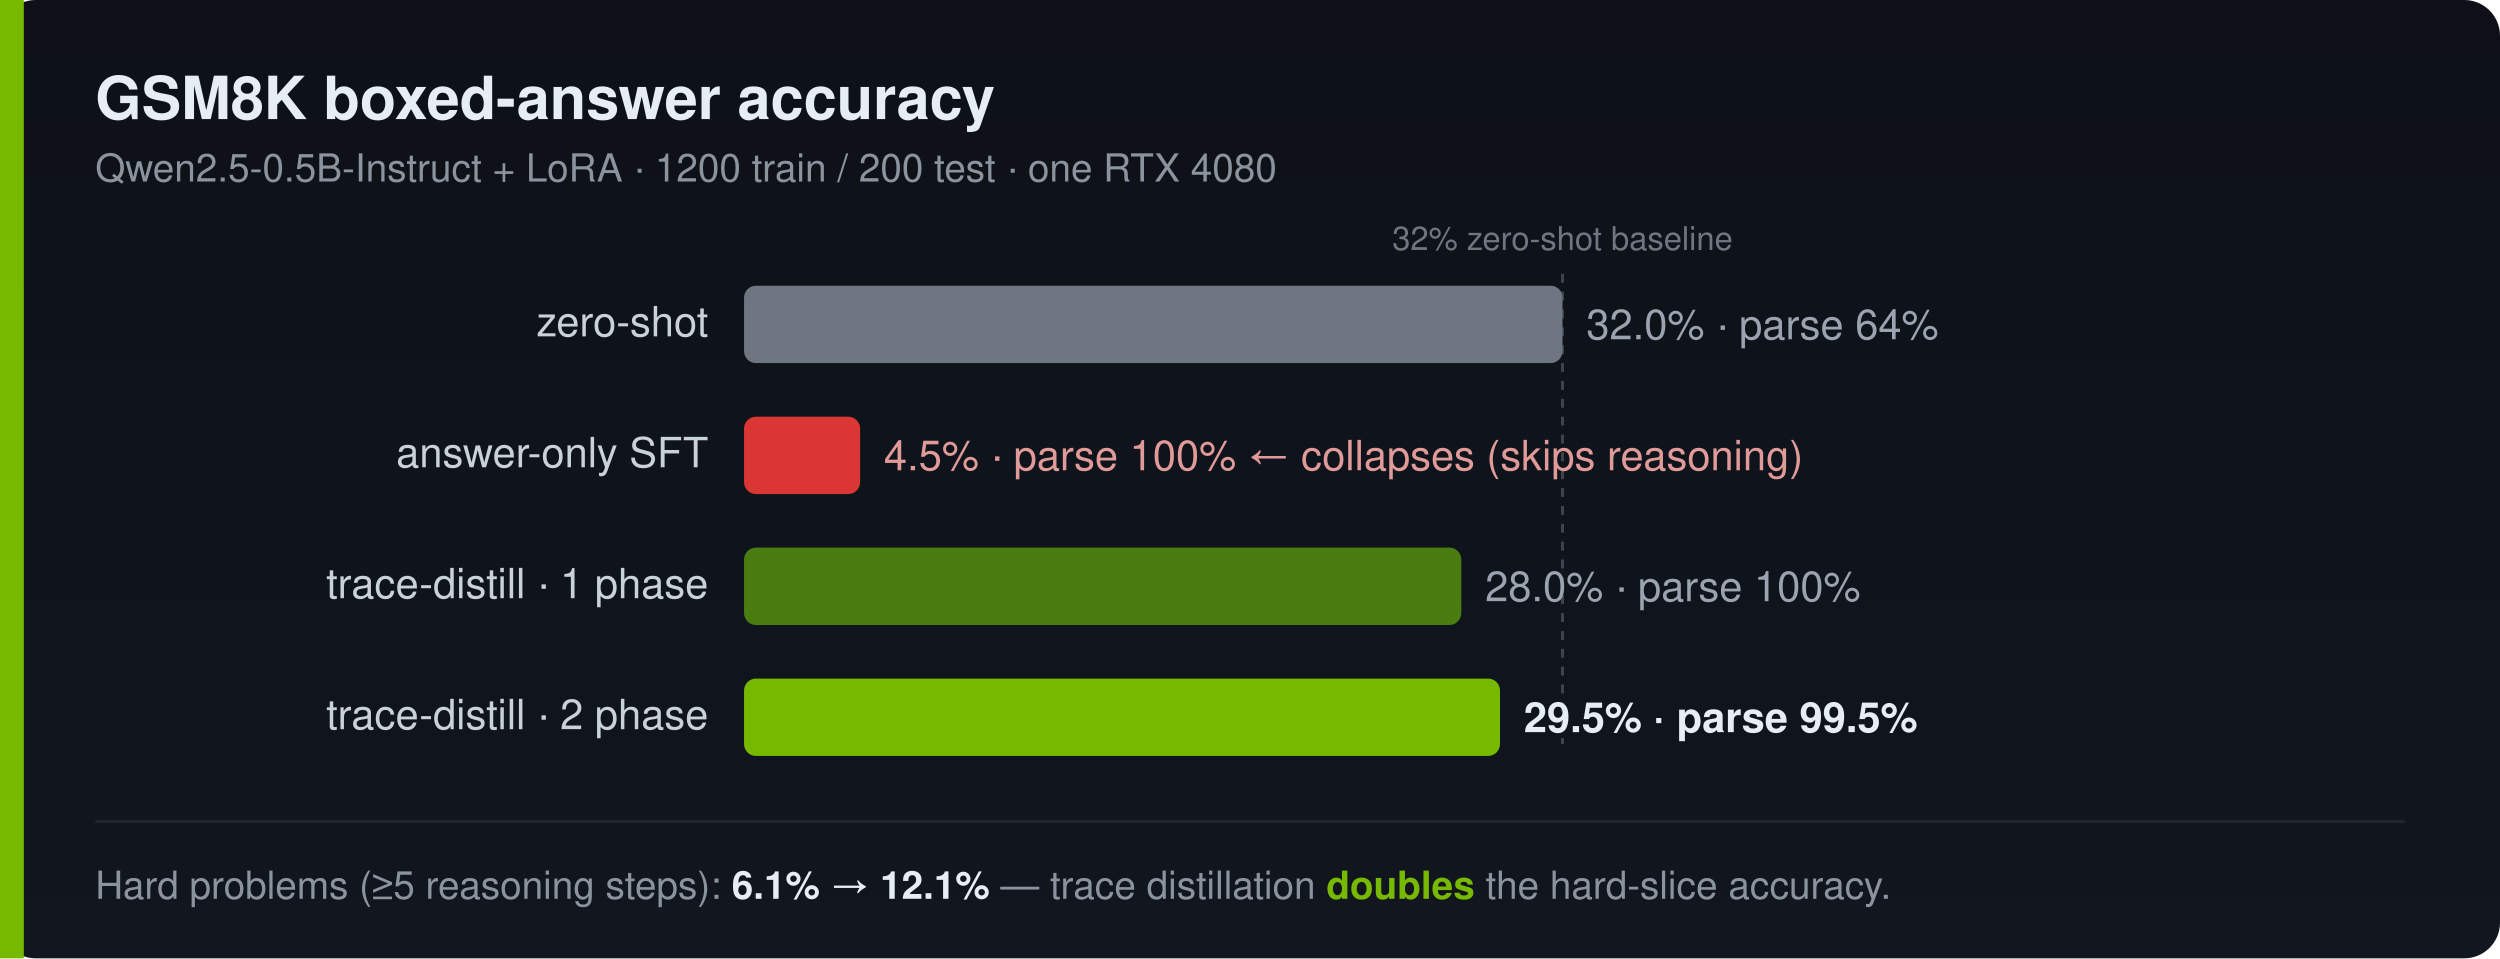
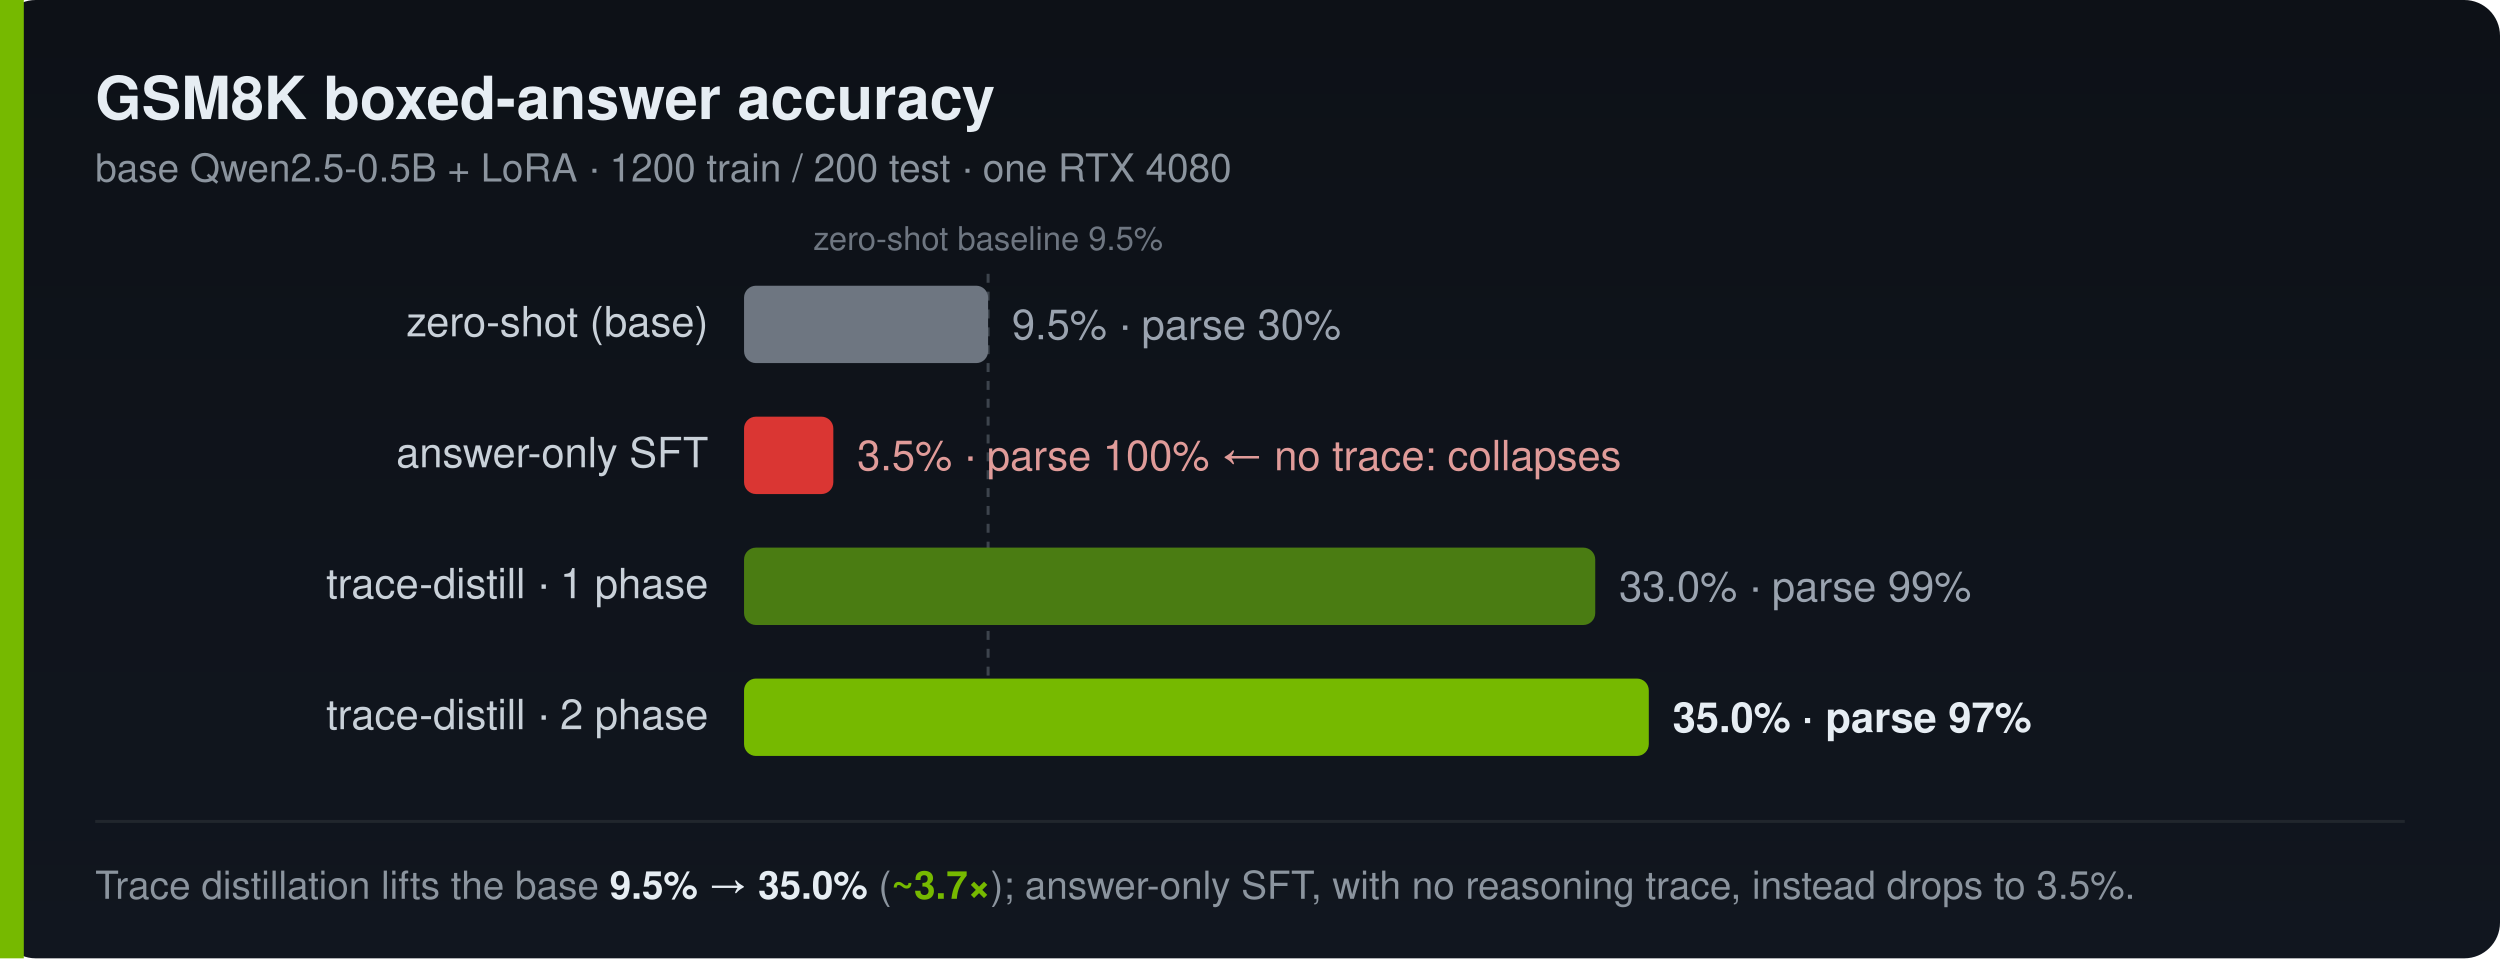
- <svg xmlns="http://www.w3.org/2000/svg" viewBox="0 0 840 322" role="img" aria-label="GSM8K boxed-answer accuracy: zero-shot 32%, answer-only SFT 4.5% (collapse), trace-distill 1-phase 28%, trace-distill 2-phase 29.5%. Trace distillation doubles hard-problem accuracy from 6.1% to 12.1%.">
+ <svg xmlns="http://www.w3.org/2000/svg" viewBox="0 0 840 322" role="img" aria-label="GSM8K boxed-answer accuracy on a base Qwen2.5-0.5B: zero-shot 9.5%, answer-only SFT 3.5% (collapse), trace-distill 1-phase 33.0%, trace-distill 2-phase 35.0%. Trace distillation lifts the base ~3.7x.">
  <defs>
    <linearGradient id="rbg" x1="0" y1="0" x2="0" y2="1">
      <stop offset="0" stop-color="#0d1117" />
      <stop offset="1" stop-color="#11161f" />
    </linearGradient>
  </defs>
  <rect width="840" height="322" rx="12" fill="url(#rbg)" />
  <rect x="0" y="0" width="8" height="322" fill="#76B900" />
  <text x="32" y="40" font-family="'Segoe UI', Helvetica, Arial, sans-serif" font-size="20" font-weight="700" fill="#e6edf3">GSM8K boxed-answer accuracy</text>
-   <text x="32" y="61" font-family="'Segoe UI', Helvetica, Arial, sans-serif" font-size="13" fill="#8b949e">Qwen2.5-0.5B-Instruct + LoRA · 1200 train / 200 test · one RTX 4080</text>
-   <line x1="525" y1="92" x2="525" y2="250" stroke="#3d444d" stroke-width="1" stroke-dasharray="3 3" />
-   <text x="525" y="84" font-family="'Segoe UI', Helvetica, Arial, sans-serif" font-size="11" fill="#6e7681" text-anchor="middle">32% zero-shot baseline</text>
+   <text x="32" y="61" font-family="'Segoe UI', Helvetica, Arial, sans-serif" font-size="13" fill="#8b949e">base Qwen2.5-0.5B + LoRA · 1200 train / 200 test · one RTX 4080</text>
+   <line x1="332" y1="92" x2="332" y2="250" stroke="#3d444d" stroke-width="1" stroke-dasharray="3 3" />
+   <text x="332" y="84" font-family="'Segoe UI', Helvetica, Arial, sans-serif" font-size="11" fill="#6e7681" text-anchor="middle">zero-shot baseline 9.5%</text>
  <g font-family="'Segoe UI', Helvetica, Arial, sans-serif" font-size="14">
-     <text x="238" y="113" fill="#c9d1d9" text-anchor="end">zero-shot</text>
-     <rect x="250" y="96" width="275" height="26" rx="4" fill="#6e7681" />
-     <text x="533" y="114" fill="#9aa3af">32.0%  ·  parse 64%</text>
+     <text x="238" y="113" fill="#c9d1d9" text-anchor="end">zero-shot (base)</text>
+     <rect x="250" y="96" width="82" height="26" rx="4" fill="#6e7681" />
+     <text x="340" y="114" fill="#9aa3af">9.5%  ·  parse 30%</text>
    <text x="238" y="157" fill="#c9d1d9" text-anchor="end">answer-only SFT</text>
-     <rect x="250" y="140" width="39" height="26" rx="4" fill="#da3633" />
-     <text x="297" y="158" fill="#e09b99">4.5%  ·  parse 100%  ←  collapses (skips reasoning)</text>
+     <rect x="250" y="140" width="30" height="26" rx="4" fill="#da3633" />
+     <text x="288" y="158" fill="#e09b99">3.5%  ·  parse 100%  ←  no trace: collapses</text>
    <text x="238" y="201" fill="#c9d1d9" text-anchor="end">trace-distill · 1 phase</text>
-     <rect x="250" y="184" width="241" height="26" rx="4" fill="#4a7c12" />
-     <text x="499" y="202" fill="#9aa3af">28.0%  ·  parse 100%</text>
+     <rect x="250" y="184" width="286" height="26" rx="4" fill="#4a7c12" />
+     <text x="544" y="202" fill="#9aa3af">33.0%  ·  parse 99%</text>
    <text x="238" y="245" fill="#c9d1d9" text-anchor="end">trace-distill · 2 phase</text>
-     <rect x="250" y="228" width="254" height="26" rx="4" fill="#76B900" />
-     <text x="512" y="246" fill="#e6edf3" font-weight="600">29.5%  ·  parse 99.5%</text>
+     <rect x="250" y="228" width="304" height="26" rx="4" fill="#76B900" />
+     <text x="562" y="246" fill="#e6edf3" font-weight="600">35.0%  ·  parse 97%</text>
  </g>
  <line x1="32" y1="276" x2="808" y2="276" stroke="#21262d" stroke-width="1" />
-   <text x="32" y="302" font-family="'Segoe UI', Helvetica, Arial, sans-serif" font-size="13" fill="#8b949e">Hard problems (≥5 reasoning steps): <tspan fill="#e6edf3" font-weight="600">6.1% → 12.1%</tspan> — trace distillation <tspan fill="#76B900" font-weight="700">doubles</tspan> the hard-slice accuracy.</text>
+   <text x="32" y="302" font-family="'Segoe UI', Helvetica, Arial, sans-serif" font-size="13" fill="#8b949e">Trace distillation lifts the base <tspan fill="#e6edf3" font-weight="600">9.5% → 35.0%</tspan> (<tspan fill="#76B900" font-weight="700">~3.7×</tspan>); answer-only SFT, with no reasoning trace, instead drops to 3.5%.</text>
</svg>
